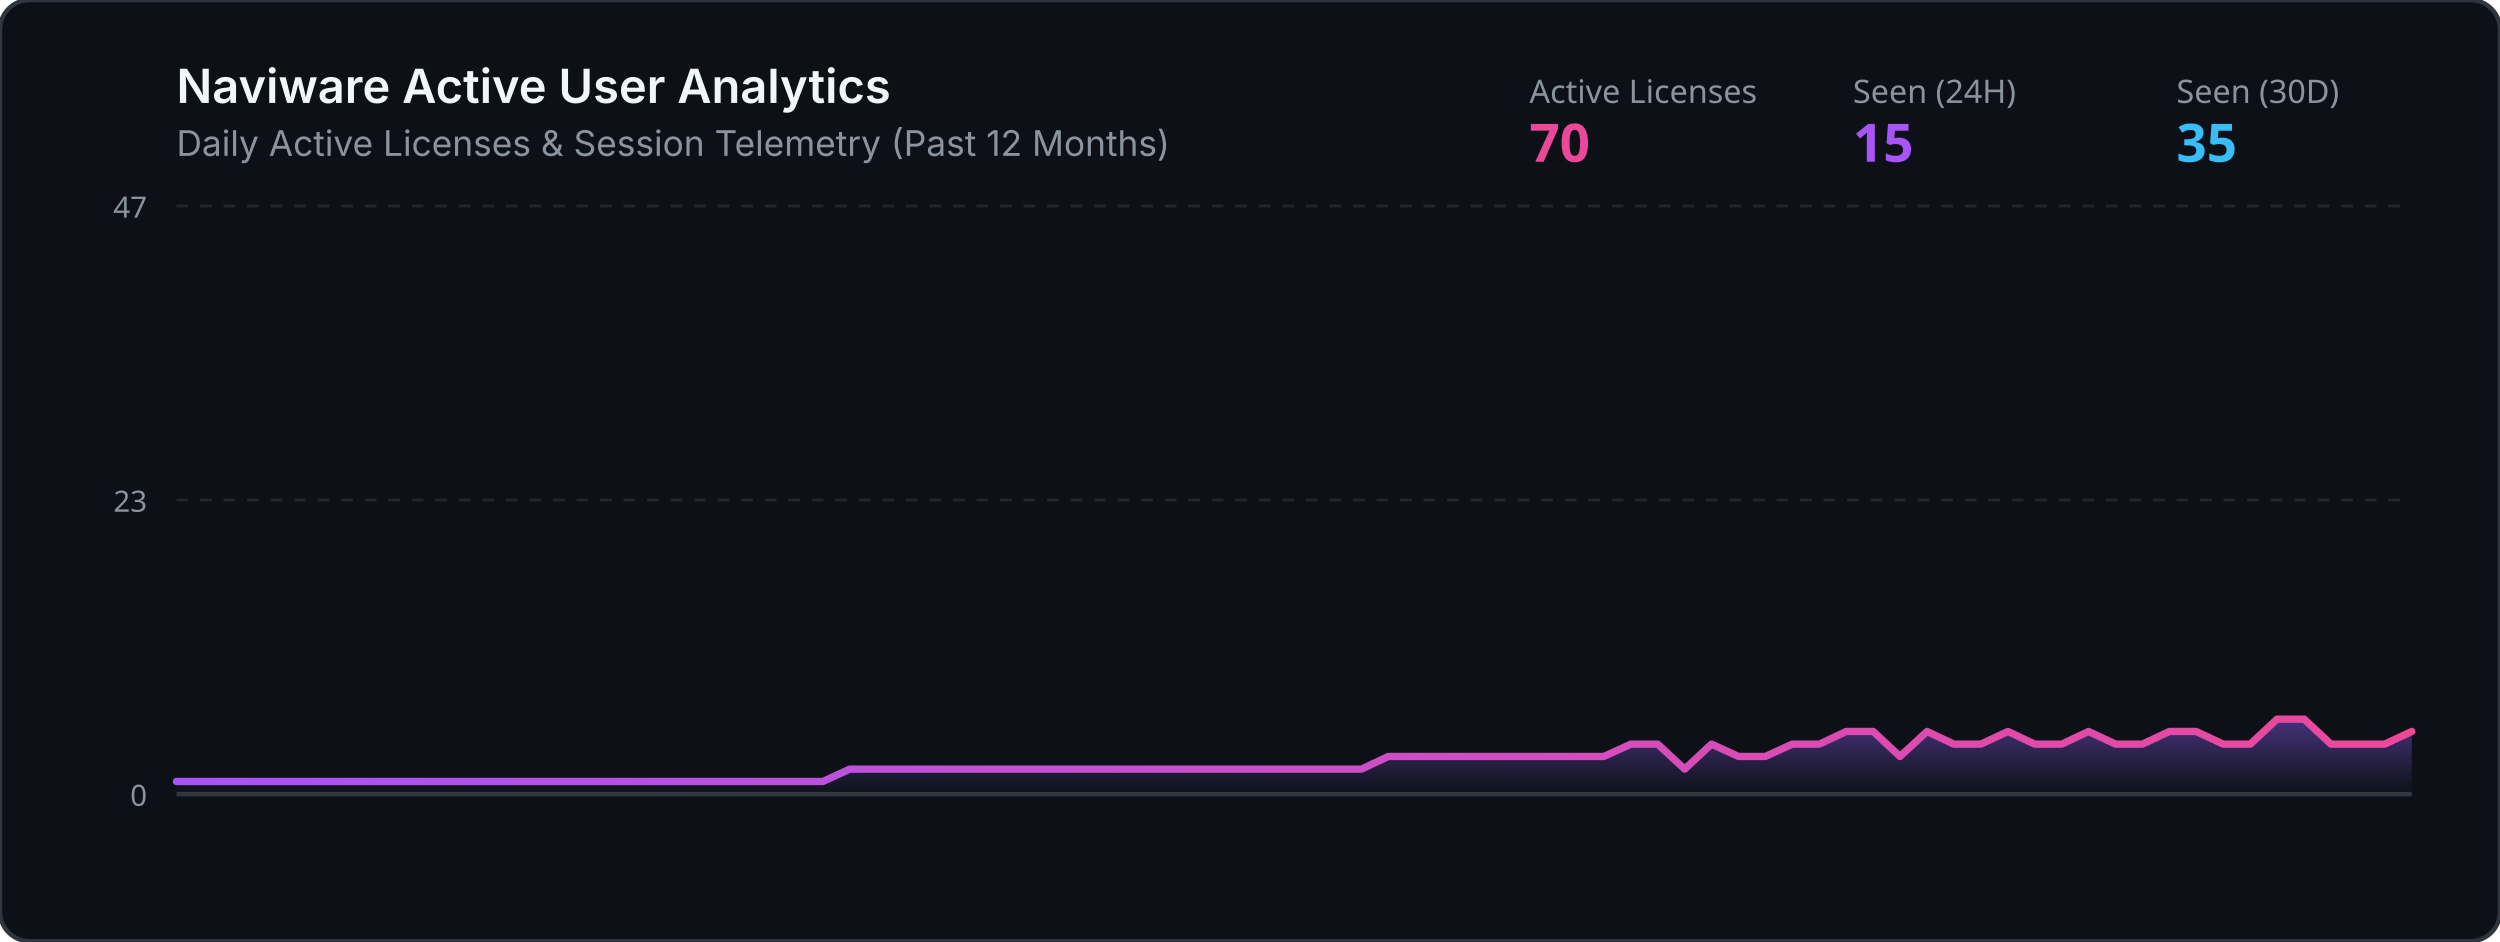
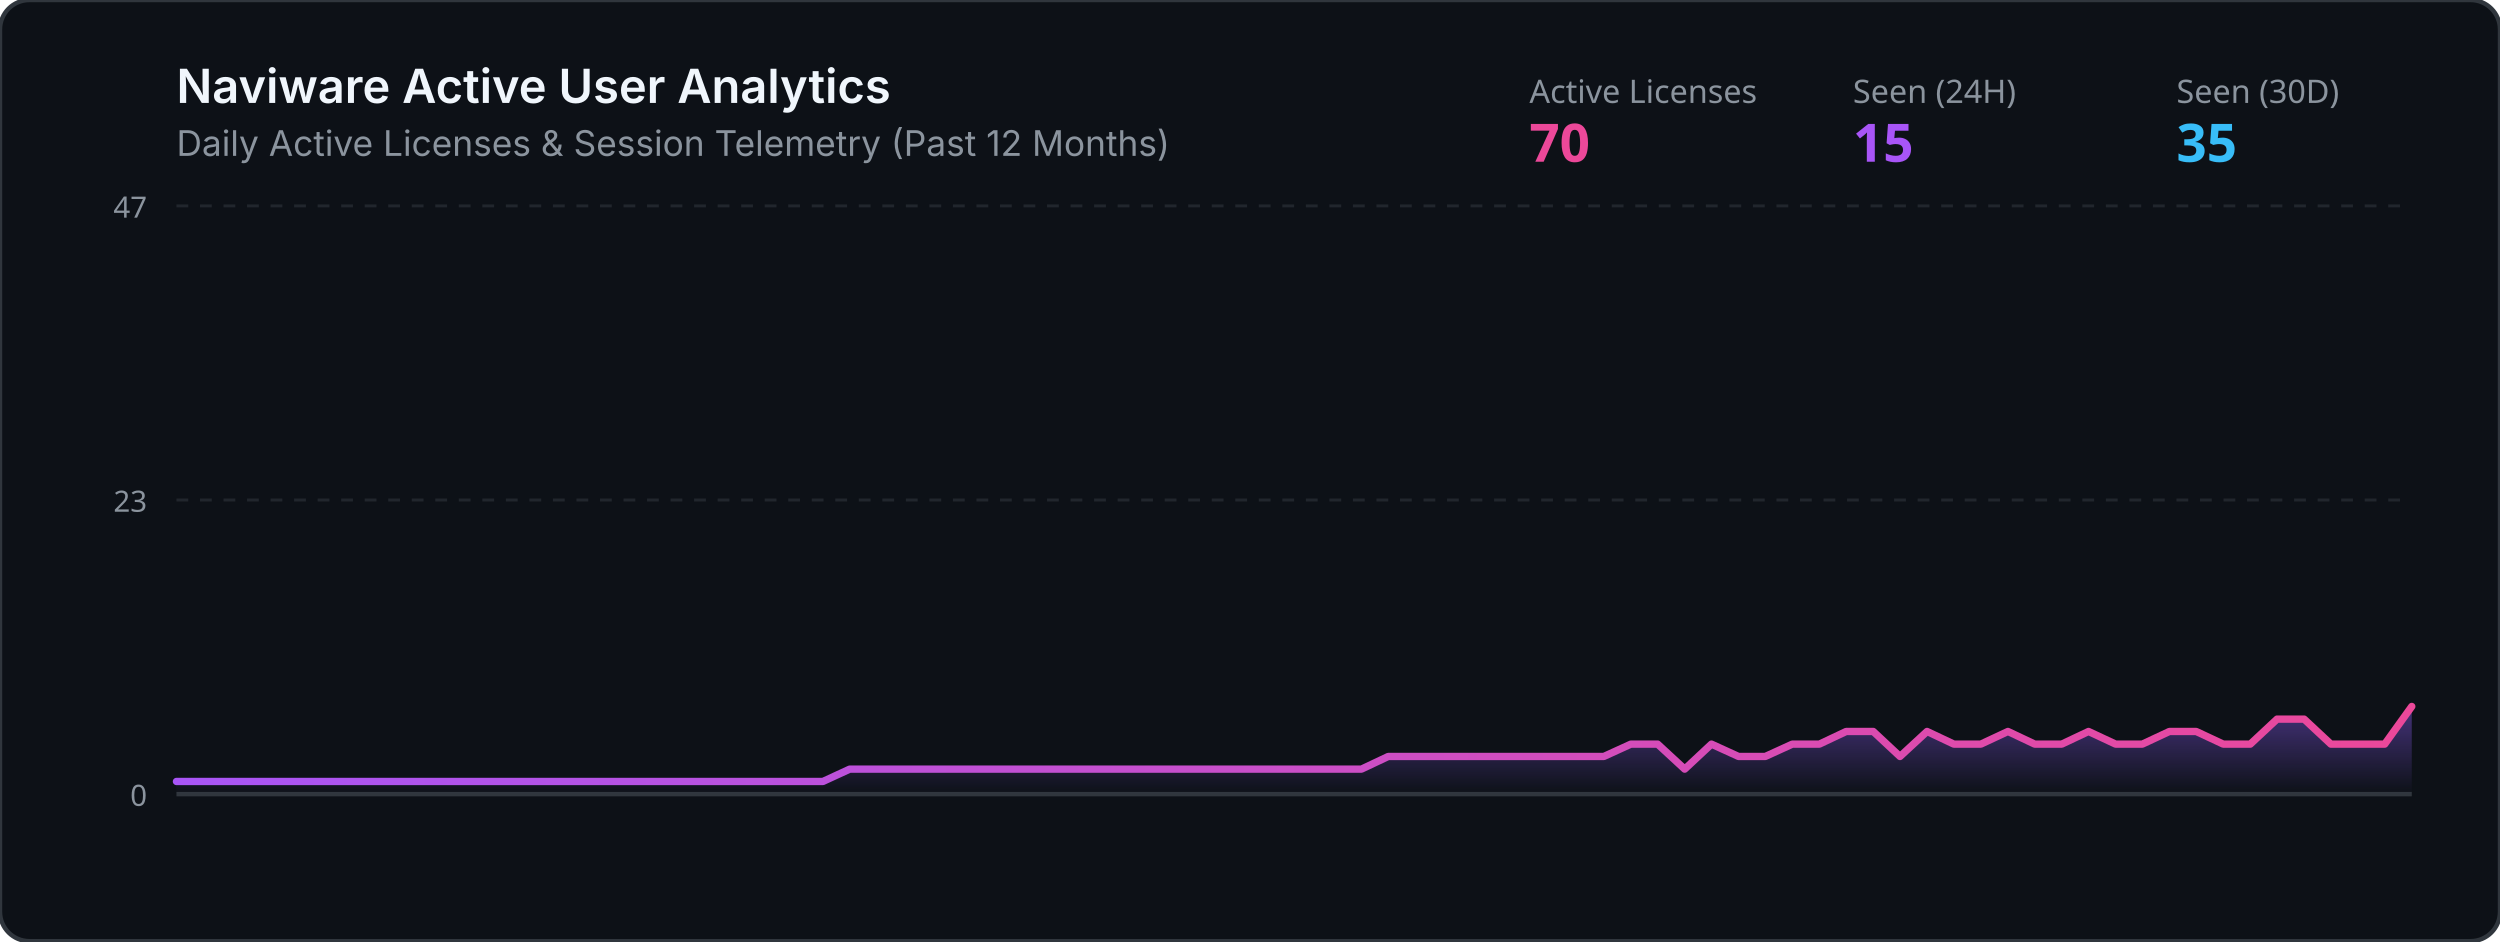
<svg xmlns="http://www.w3.org/2000/svg" viewBox="0 0 850 320" width="100%" height="320">
  <defs>
    <linearGradient id="grad" x1="0%" y1="0%" x2="0%" y2="100%">
      <stop offset="0%" stop-color="#8b5cf6" stop-opacity="0.45" />
      <stop offset="100%" stop-color="#8b5cf6" stop-opacity="0.0" />
    </linearGradient>
    <linearGradient id="lineGrad" x1="0%" y1="0%" x2="100%" y2="0%">
      <stop offset="0%" stop-color="#a855f7" />
      <stop offset="100%" stop-color="#ec4899" />
    </linearGradient>
  </defs>
  <rect width="850" height="320" rx="10" fill="#0d1117" stroke="#30363d" stroke-width="1.5" />
  <text x="60" y="35" fill="#f0f6fc" font-family="-apple-system,BlinkMacSystemFont,Segoe UI,sans-serif" font-size="16" font-weight="600">Naviware Active User Analytics</text>
  <text x="60" y="53" fill="#8b949e" font-family="-apple-system,BlinkMacSystemFont,Segoe UI,sans-serif" font-size="12">Daily Active Licenses &amp; Session Telemetry (Past 12 Months)</text>
  <text x="520" y="35" fill="#8b949e" font-family="sans-serif" font-size="11">Active Licenses</text>
  <text x="520" y="55" fill="#ec4899" font-family="sans-serif" font-size="18" font-weight="bold">70</text>
  <text x="630" y="35" fill="#8b949e" font-family="sans-serif" font-size="11">Seen (24H)</text>
  <text x="630" y="55" fill="#a855f7" font-family="sans-serif" font-size="18" font-weight="bold">15</text>
  <text x="740" y="35" fill="#8b949e" font-family="sans-serif" font-size="11">Seen (30D)</text>
  <text x="740" y="55" fill="#38bdf8" font-family="sans-serif" font-size="18" font-weight="bold">35</text>
  <line x1="60" y1="70" x2="820" y2="70" stroke="#21262d" stroke-width="1" stroke-dasharray="4" />
  <line x1="60" y1="170.0" x2="820" y2="170.0" stroke="#21262d" stroke-width="1" stroke-dasharray="4" />
  <line x1="60" y1="270" x2="820" y2="270" stroke="#30363d" stroke-width="1.5" />
  <text x="50" y="74" fill="#8b949e" font-family="sans-serif" font-size="10" text-anchor="end">47</text>
  <text x="50" y="174.0" fill="#8b949e" font-family="sans-serif" font-size="10" text-anchor="end">23</text>
  <text x="50" y="274" fill="#8b949e" font-family="sans-serif" font-size="10" text-anchor="end">0</text>
-   <polygon points="60,270 60.0,265.7 69.2,265.7 78.3,265.7 87.5,265.7 96.6,265.7 105.8,265.7 114.9,265.7 124.1,265.7 133.3,265.7 142.4,265.7 151.6,265.7 160.7,265.7 169.9,265.7 179.0,265.7 188.2,265.7 197.3,265.7 206.5,265.7 215.7,265.7 224.8,265.7 234.0,265.7 243.1,265.7 252.3,265.7 261.4,265.7 270.6,265.7 279.8,265.7 288.9,261.5 298.1,261.5 307.2,261.5 316.4,261.5 325.5,261.5 334.7,261.5 343.9,261.5 353.0,261.5 362.2,261.5 371.3,261.5 380.5,261.5 389.6,261.5 398.8,261.5 408.0,261.5 417.1,261.5 426.3,261.5 435.4,261.5 444.6,261.5 453.7,261.5 462.9,261.5 472.0,257.2 481.2,257.2 490.4,257.2 499.5,257.2 508.7,257.2 517.8,257.2 527.0,257.2 536.1,257.2 545.3,257.2 554.5,253.0 563.6,253.0 572.8,261.5 581.9,253.0 591.1,257.2 600.2,257.2 609.4,253.0 618.6,253.0 627.7,248.7 636.9,248.7 646.0,257.2 655.2,248.7 664.3,253.0 673.5,253.0 682.7,248.7 691.8,253.0 701.0,253.0 710.1,248.7 719.3,253.0 728.4,253.0 737.6,248.7 746.7,248.7 755.9,253.0 765.1,253.0 774.2,244.5 783.4,244.5 792.5,253.0 801.7,253.0 810.8,253.0 820.0,248.7 820,270" fill="url(#grad)" />
-   <polyline points="60.0,265.7 69.2,265.7 78.3,265.7 87.5,265.7 96.6,265.7 105.8,265.7 114.9,265.7 124.1,265.7 133.3,265.7 142.4,265.7 151.6,265.7 160.7,265.7 169.9,265.7 179.0,265.7 188.2,265.7 197.3,265.7 206.5,265.7 215.7,265.7 224.8,265.7 234.0,265.7 243.1,265.7 252.3,265.7 261.4,265.7 270.6,265.7 279.8,265.7 288.9,261.5 298.1,261.5 307.2,261.5 316.4,261.5 325.5,261.5 334.7,261.5 343.9,261.5 353.0,261.5 362.2,261.5 371.3,261.5 380.5,261.5 389.6,261.5 398.8,261.5 408.0,261.5 417.1,261.5 426.3,261.5 435.4,261.5 444.6,261.5 453.7,261.5 462.9,261.5 472.0,257.2 481.2,257.2 490.4,257.2 499.5,257.2 508.7,257.2 517.8,257.2 527.0,257.2 536.1,257.2 545.3,257.2 554.5,253.0 563.6,253.0 572.8,261.5 581.9,253.0 591.1,257.2 600.2,257.2 609.4,253.0 618.6,253.0 627.7,248.7 636.9,248.7 646.0,257.2 655.2,248.7 664.3,253.0 673.5,253.0 682.7,248.7 691.8,253.0 701.0,253.0 710.1,248.7 719.3,253.0 728.4,253.0 737.6,248.7 746.7,248.7 755.9,253.0 765.1,253.0 774.2,244.5 783.4,244.5 792.5,253.0 801.7,253.0 810.8,253.0 820.0,248.7" fill="none" stroke="url(#lineGrad)" stroke-width="2.5" stroke-linecap="round" stroke-linejoin="round" />
+   <polygon points="60,270 60.0,265.7 69.2,265.7 78.3,265.7 87.5,265.7 96.6,265.7 105.8,265.7 114.9,265.7 124.1,265.7 133.3,265.7 142.4,265.7 151.6,265.7 160.7,265.7 169.9,265.7 179.0,265.7 188.2,265.7 197.3,265.7 206.5,265.7 215.7,265.7 224.8,265.7 234.0,265.7 243.1,265.7 252.3,265.7 261.4,265.7 270.6,265.7 279.8,265.7 288.9,261.5 298.1,261.5 307.2,261.5 316.4,261.5 325.5,261.5 334.7,261.5 343.9,261.5 353.0,261.5 362.2,261.5 371.3,261.5 380.5,261.5 389.6,261.5 398.8,261.5 408.0,261.5 417.1,261.5 426.3,261.5 435.4,261.5 444.6,261.5 453.7,261.5 462.9,261.5 472.0,257.2 481.2,257.2 490.4,257.2 499.5,257.2 508.7,257.2 517.8,257.2 527.0,257.2 536.1,257.2 545.3,257.2 554.5,253.0 563.6,253.0 572.8,261.5 581.9,253.0 591.1,257.2 600.2,257.2 609.4,253.0 618.6,253.0 627.7,248.7 636.9,248.7 646.0,257.2 655.2,248.7 664.3,253.0 673.5,253.0 682.7,248.7 691.8,253.0 701.0,253.0 710.1,248.7 719.3,253.0 728.4,253.0 737.6,248.7 746.7,248.7 755.9,253.0 765.1,253.0 774.2,244.5 783.4,244.5 792.5,253.0 801.7,253.0 810.8,253.0 820.0,240.2 820,270" fill="url(#grad)" />
+   <polyline points="60.0,265.7 69.2,265.7 78.3,265.7 87.5,265.7 96.6,265.7 105.8,265.7 114.9,265.7 124.1,265.7 133.3,265.7 142.4,265.7 151.6,265.7 160.7,265.7 169.9,265.7 179.0,265.7 188.2,265.7 197.3,265.7 206.5,265.7 215.7,265.7 224.8,265.7 234.0,265.7 243.1,265.7 252.3,265.7 261.4,265.7 270.6,265.7 279.8,265.7 288.9,261.5 298.1,261.5 307.2,261.5 316.4,261.5 325.5,261.5 334.7,261.5 343.9,261.5 353.0,261.5 362.2,261.5 371.3,261.5 380.5,261.5 389.6,261.5 398.8,261.5 408.0,261.5 417.1,261.5 426.3,261.5 435.4,261.5 444.6,261.5 453.7,261.5 462.9,261.5 472.0,257.2 481.2,257.2 490.4,257.2 499.5,257.2 508.7,257.2 517.8,257.2 527.0,257.2 536.1,257.2 545.3,257.2 554.5,253.0 563.6,253.0 572.8,261.5 581.9,253.0 591.1,257.2 600.2,257.2 609.4,253.0 618.6,253.0 627.7,248.7 636.9,248.7 646.0,257.2 655.2,248.7 664.3,253.0 673.5,253.0 682.7,248.7 691.8,253.0 701.0,253.0 710.1,248.7 719.3,253.0 728.4,253.0 737.6,248.7 746.7,248.7 755.9,253.0 765.1,253.0 774.2,244.5 783.4,244.5 792.5,253.0 801.7,253.0 810.8,253.0 820.0,240.2" fill="none" stroke="url(#lineGrad)" stroke-width="2.5" stroke-linecap="round" stroke-linejoin="round" />
</svg>
